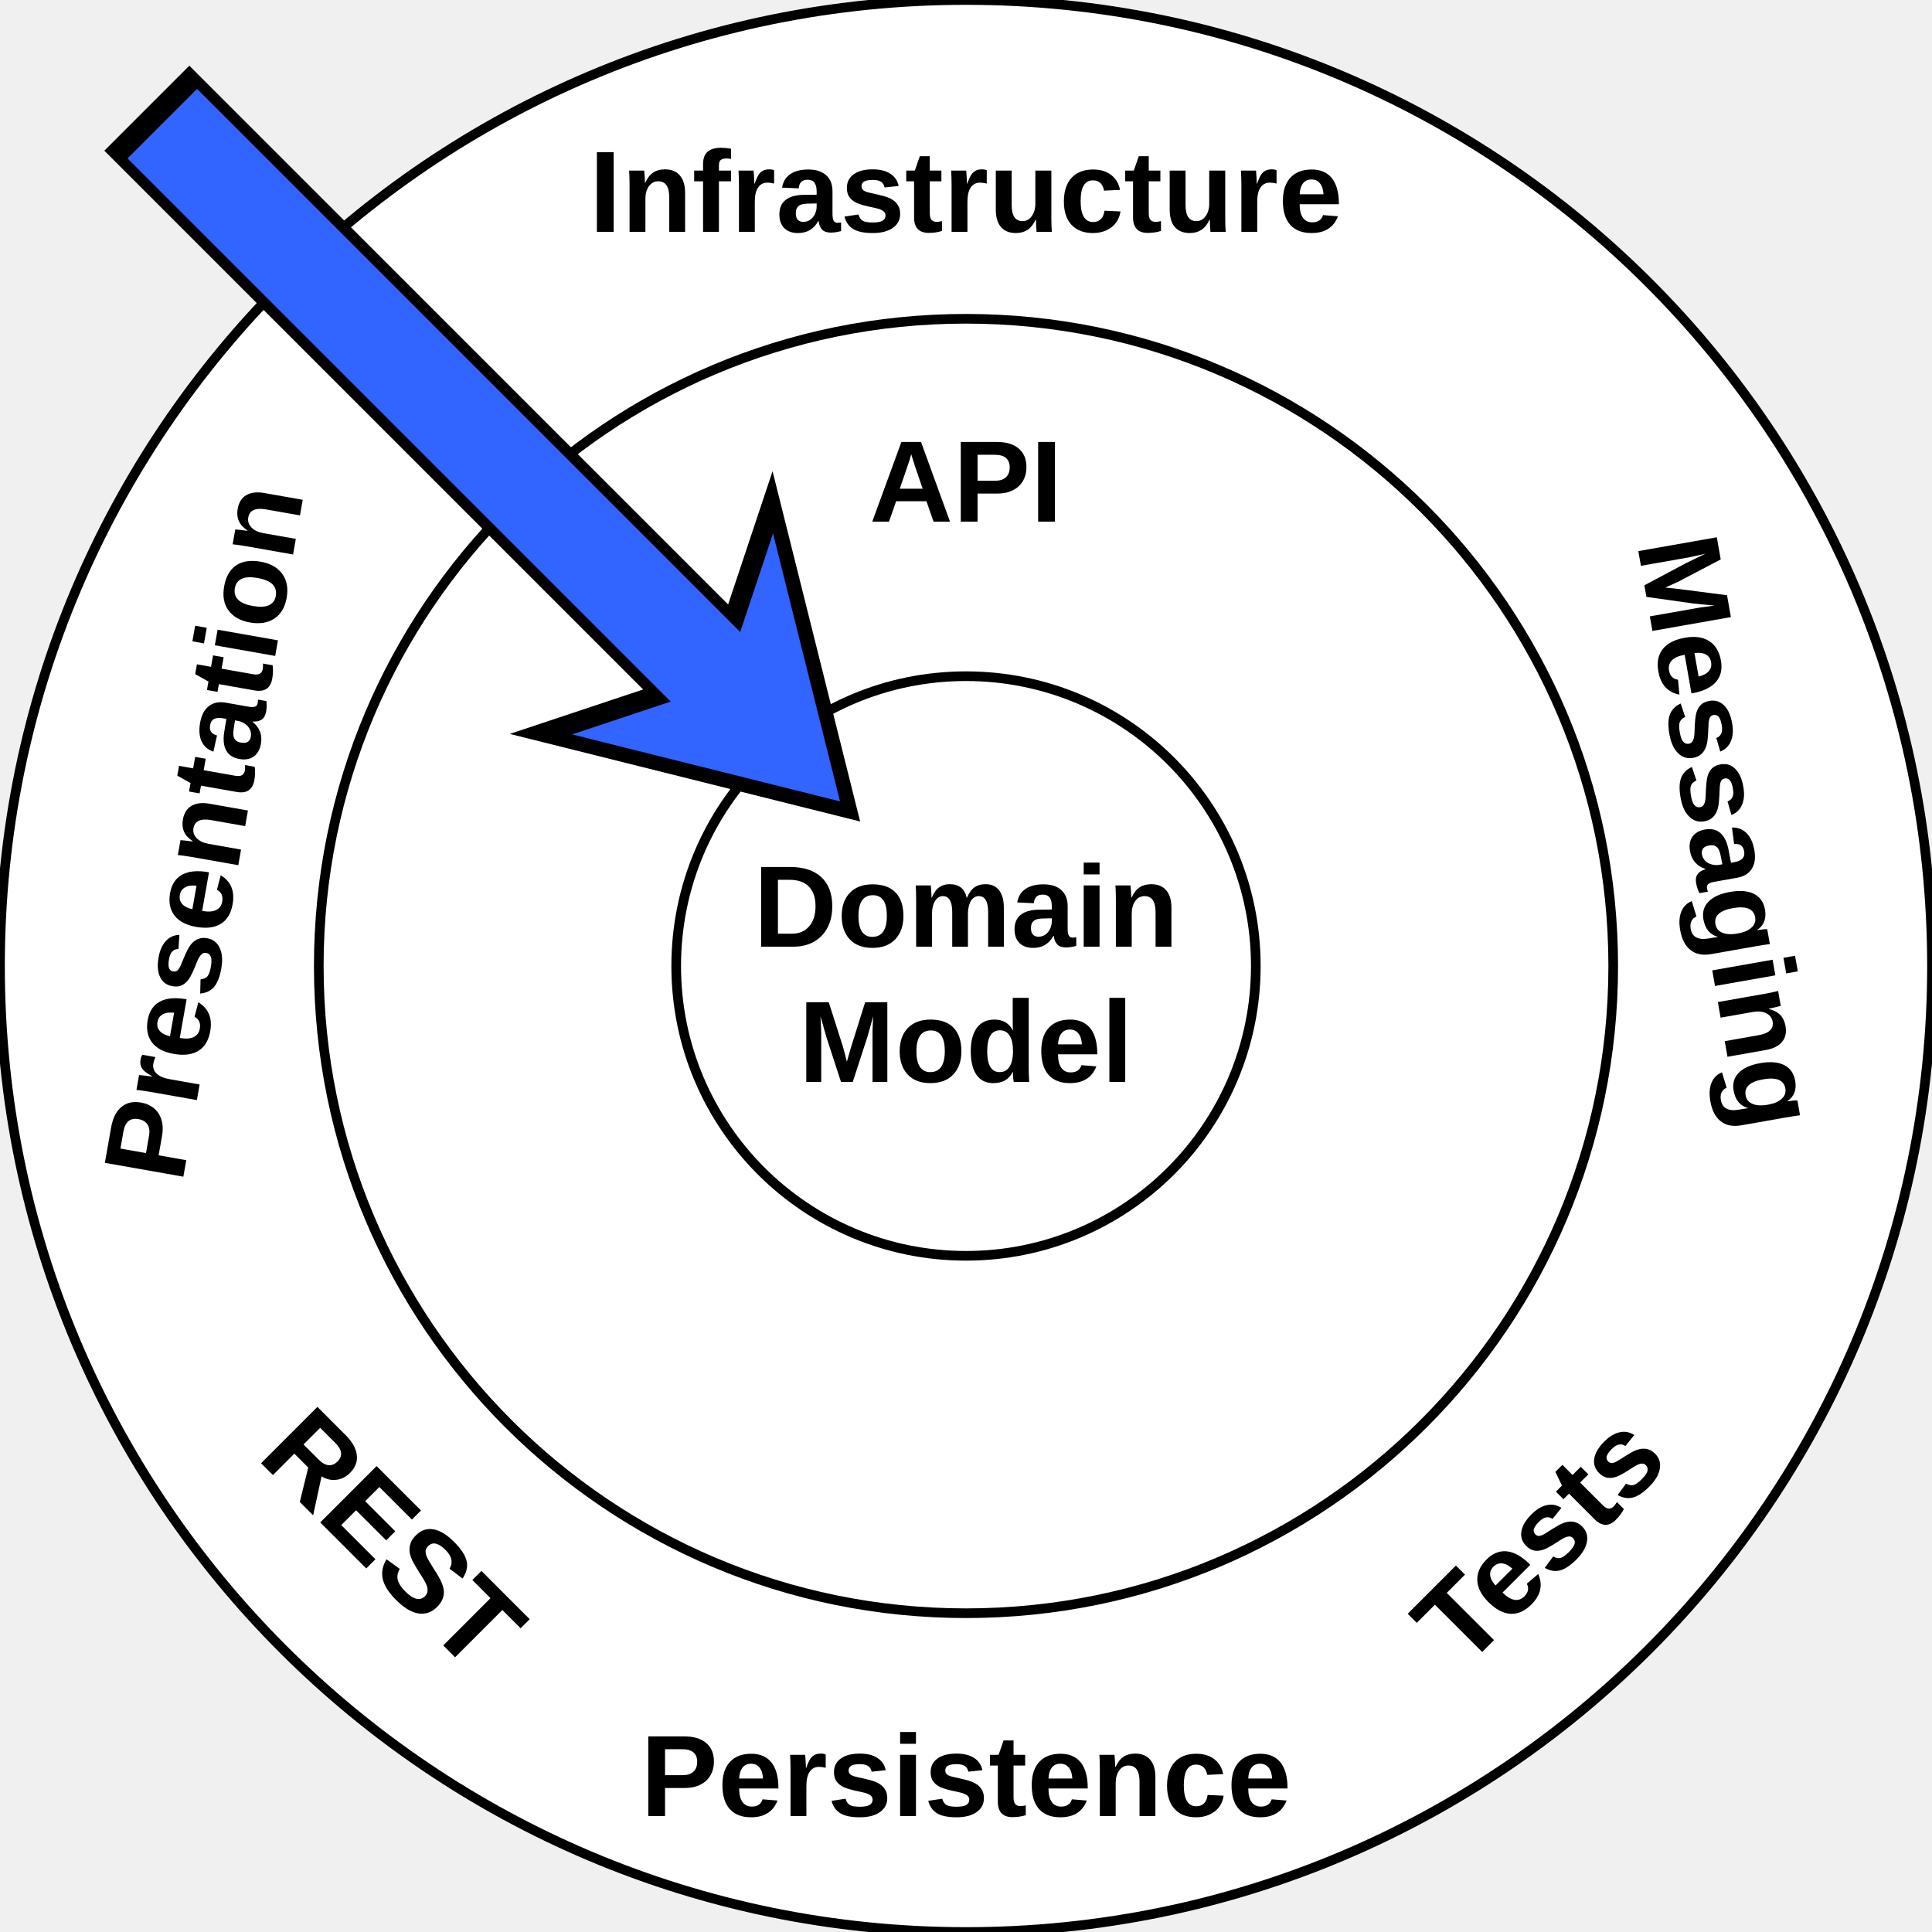
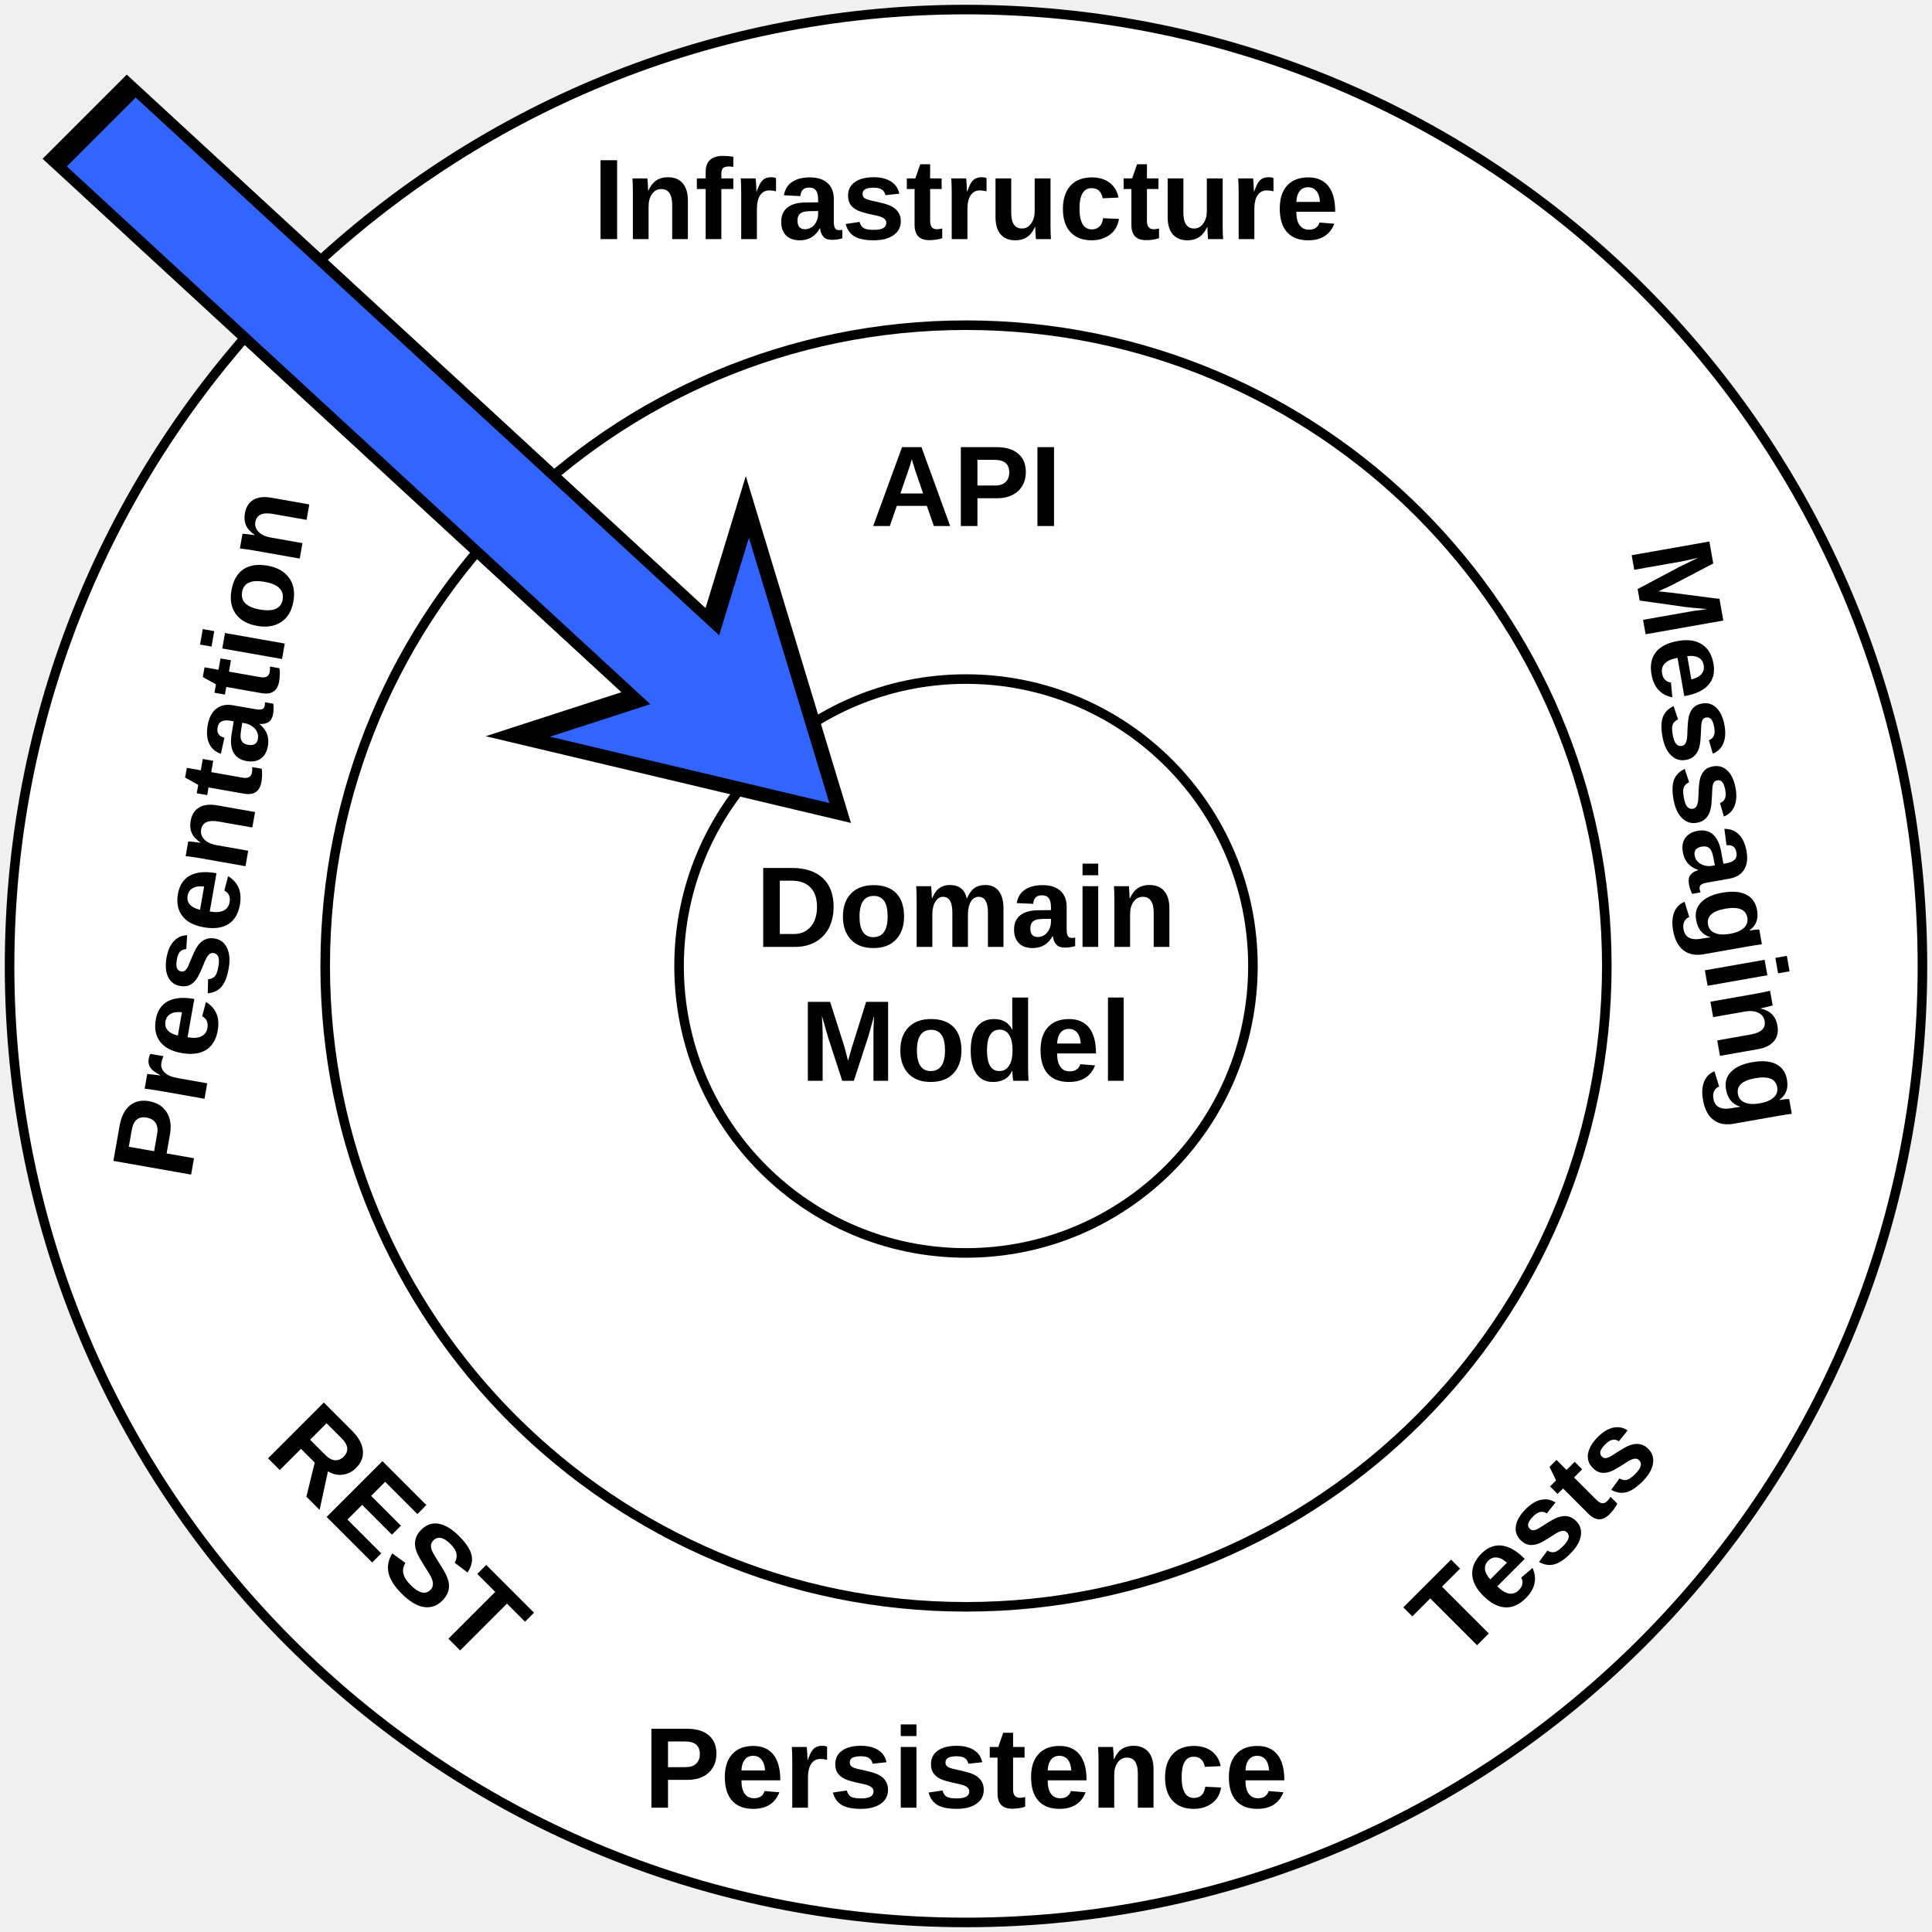
- <svg xmlns="http://www.w3.org/2000/svg" version="1.1" width="200" height="200" style="font: bold 12px Arial,Helvetica,sans-serif">
-   <circle cx="100" cy="100" r="100" stroke="black" fill="white" />
-   <circle cx="100" cy="100" r="67" stroke="black" fill="white" />
-   <circle cx="100" cy="100" r="30" stroke="black" fill="white" />
-   <g transform="matrix(2 -2 4 4 -48 12)">
-     <polygon fill="rgb(50, 100, 255)" stroke="black" stroke-width="0.4" points="0,18 6,13 2,14 2,0 -2,0 -2,14 -6,13" transform="translate(16,8)" />
+ <svg xmlns="http://www.w3.org/2000/svg" version="2" width="202" height="202" viewBox="-101 -101 202 202" style="font:bold 12px Arial,Helvetica,sans-serif;text-anchor:middle;">
+   <circle r="100" stroke="black" fill="white" />
+   <circle r="67" stroke="black" fill="white" />
+   <circle r="30" stroke="black" fill="white" />
+   <g transform="matrix(2 -2 4.34 4 -158 -88)">
+     <polygon points="0,18 6,13 2,14 2,0 -2,0 -2,14 -6,13" stroke="black" stroke-width="0.4" fill="rgb(50,100,255)" transform="translate(16,8)" />
  </g>
-   <g transform="translate(100, 100)" style="text-anchor:middle;">
-     <text y="-46">API</text>
-     <text y="-2">Domain</text>
-     <text y="12">Model</text>
-     <text y="-76">Infrastructure</text>
-     <text y="-76" transform="rotate(-280)">Messaging</text>
-     <text y="88" transform="rotate(-45)">Tests</text>
-     <text y="88">Persistence</text>
-     <text y="88" transform="rotate(45)">REST</text>
-     <text y="-76" transform="rotate(280)">Presentation</text>
-   </g>
+   <text y="-46">API</text>
+   <text y="-2">Domain</text>
+   <text y="12">Model</text>
+   <text y="-76">Infrastructure</text>
+   <text y="-76" transform="rotate(-280)">Messaging</text>
+   <text y="88" transform="rotate(-45)">Tests</text>
+   <text y="88">Persistence</text>
+   <text y="88" transform="rotate(45)">REST</text>
+   <text y="-76" transform="rotate(280)">Presentation</text>
</svg>
